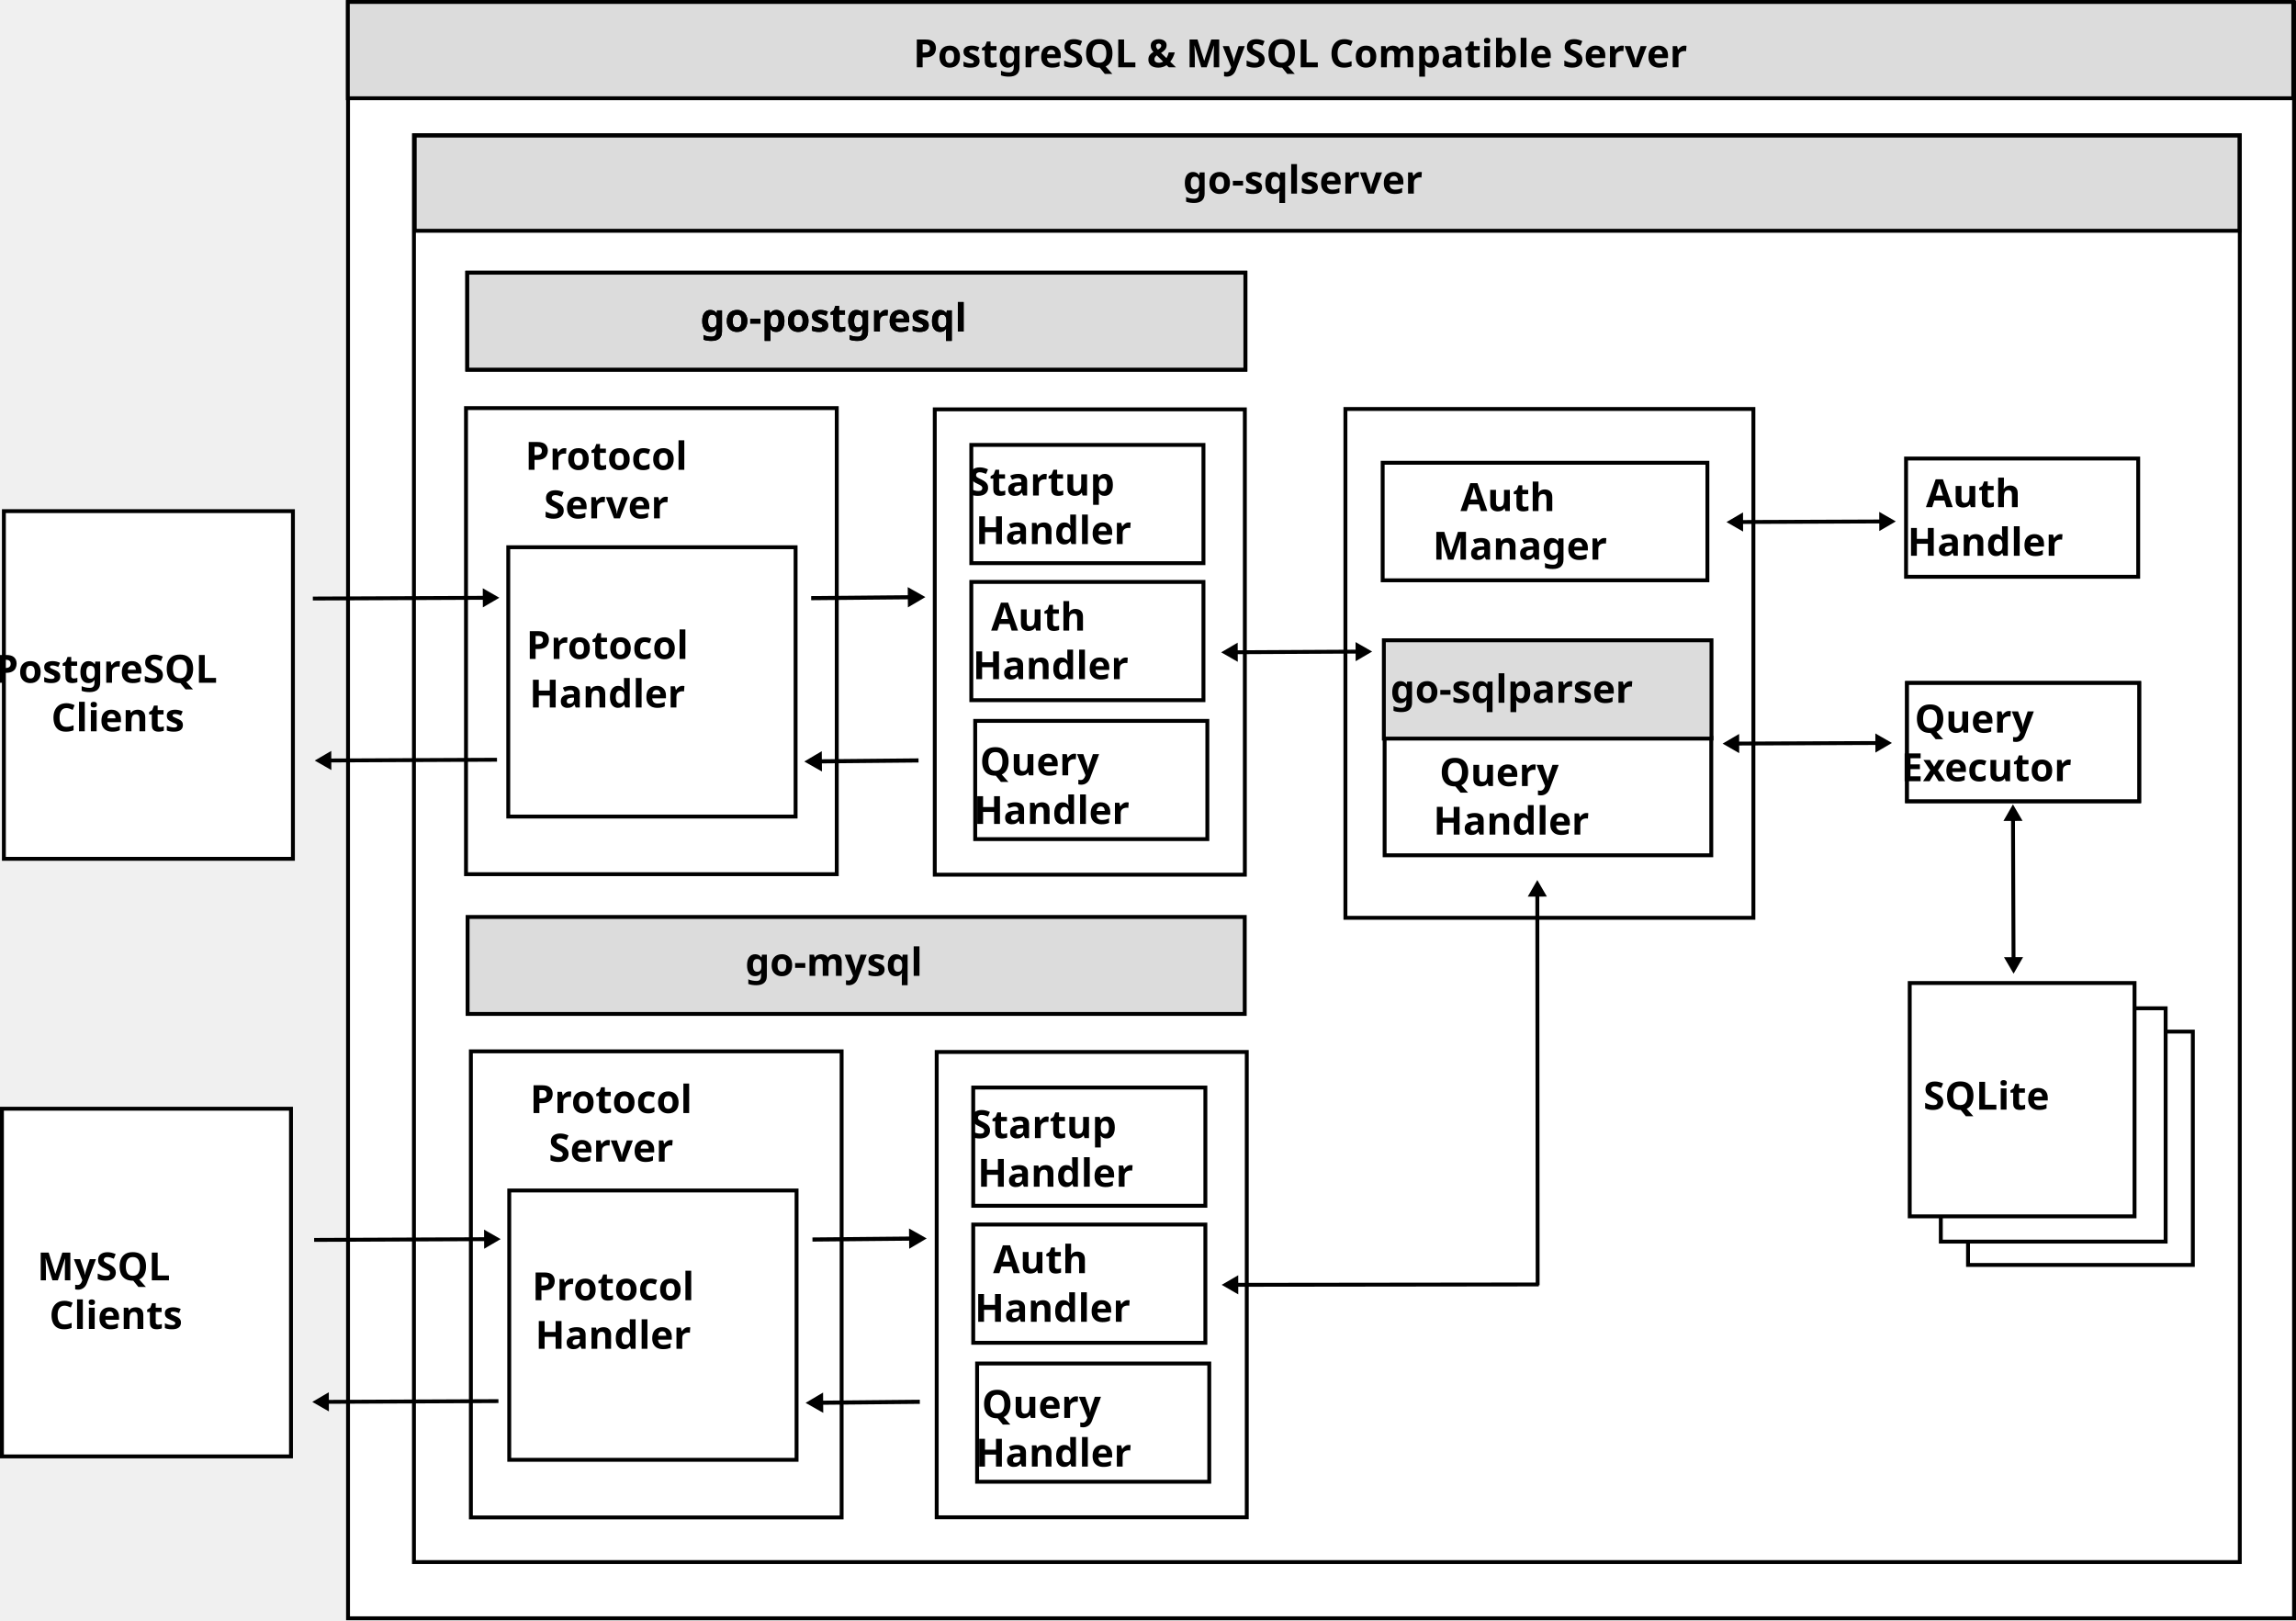
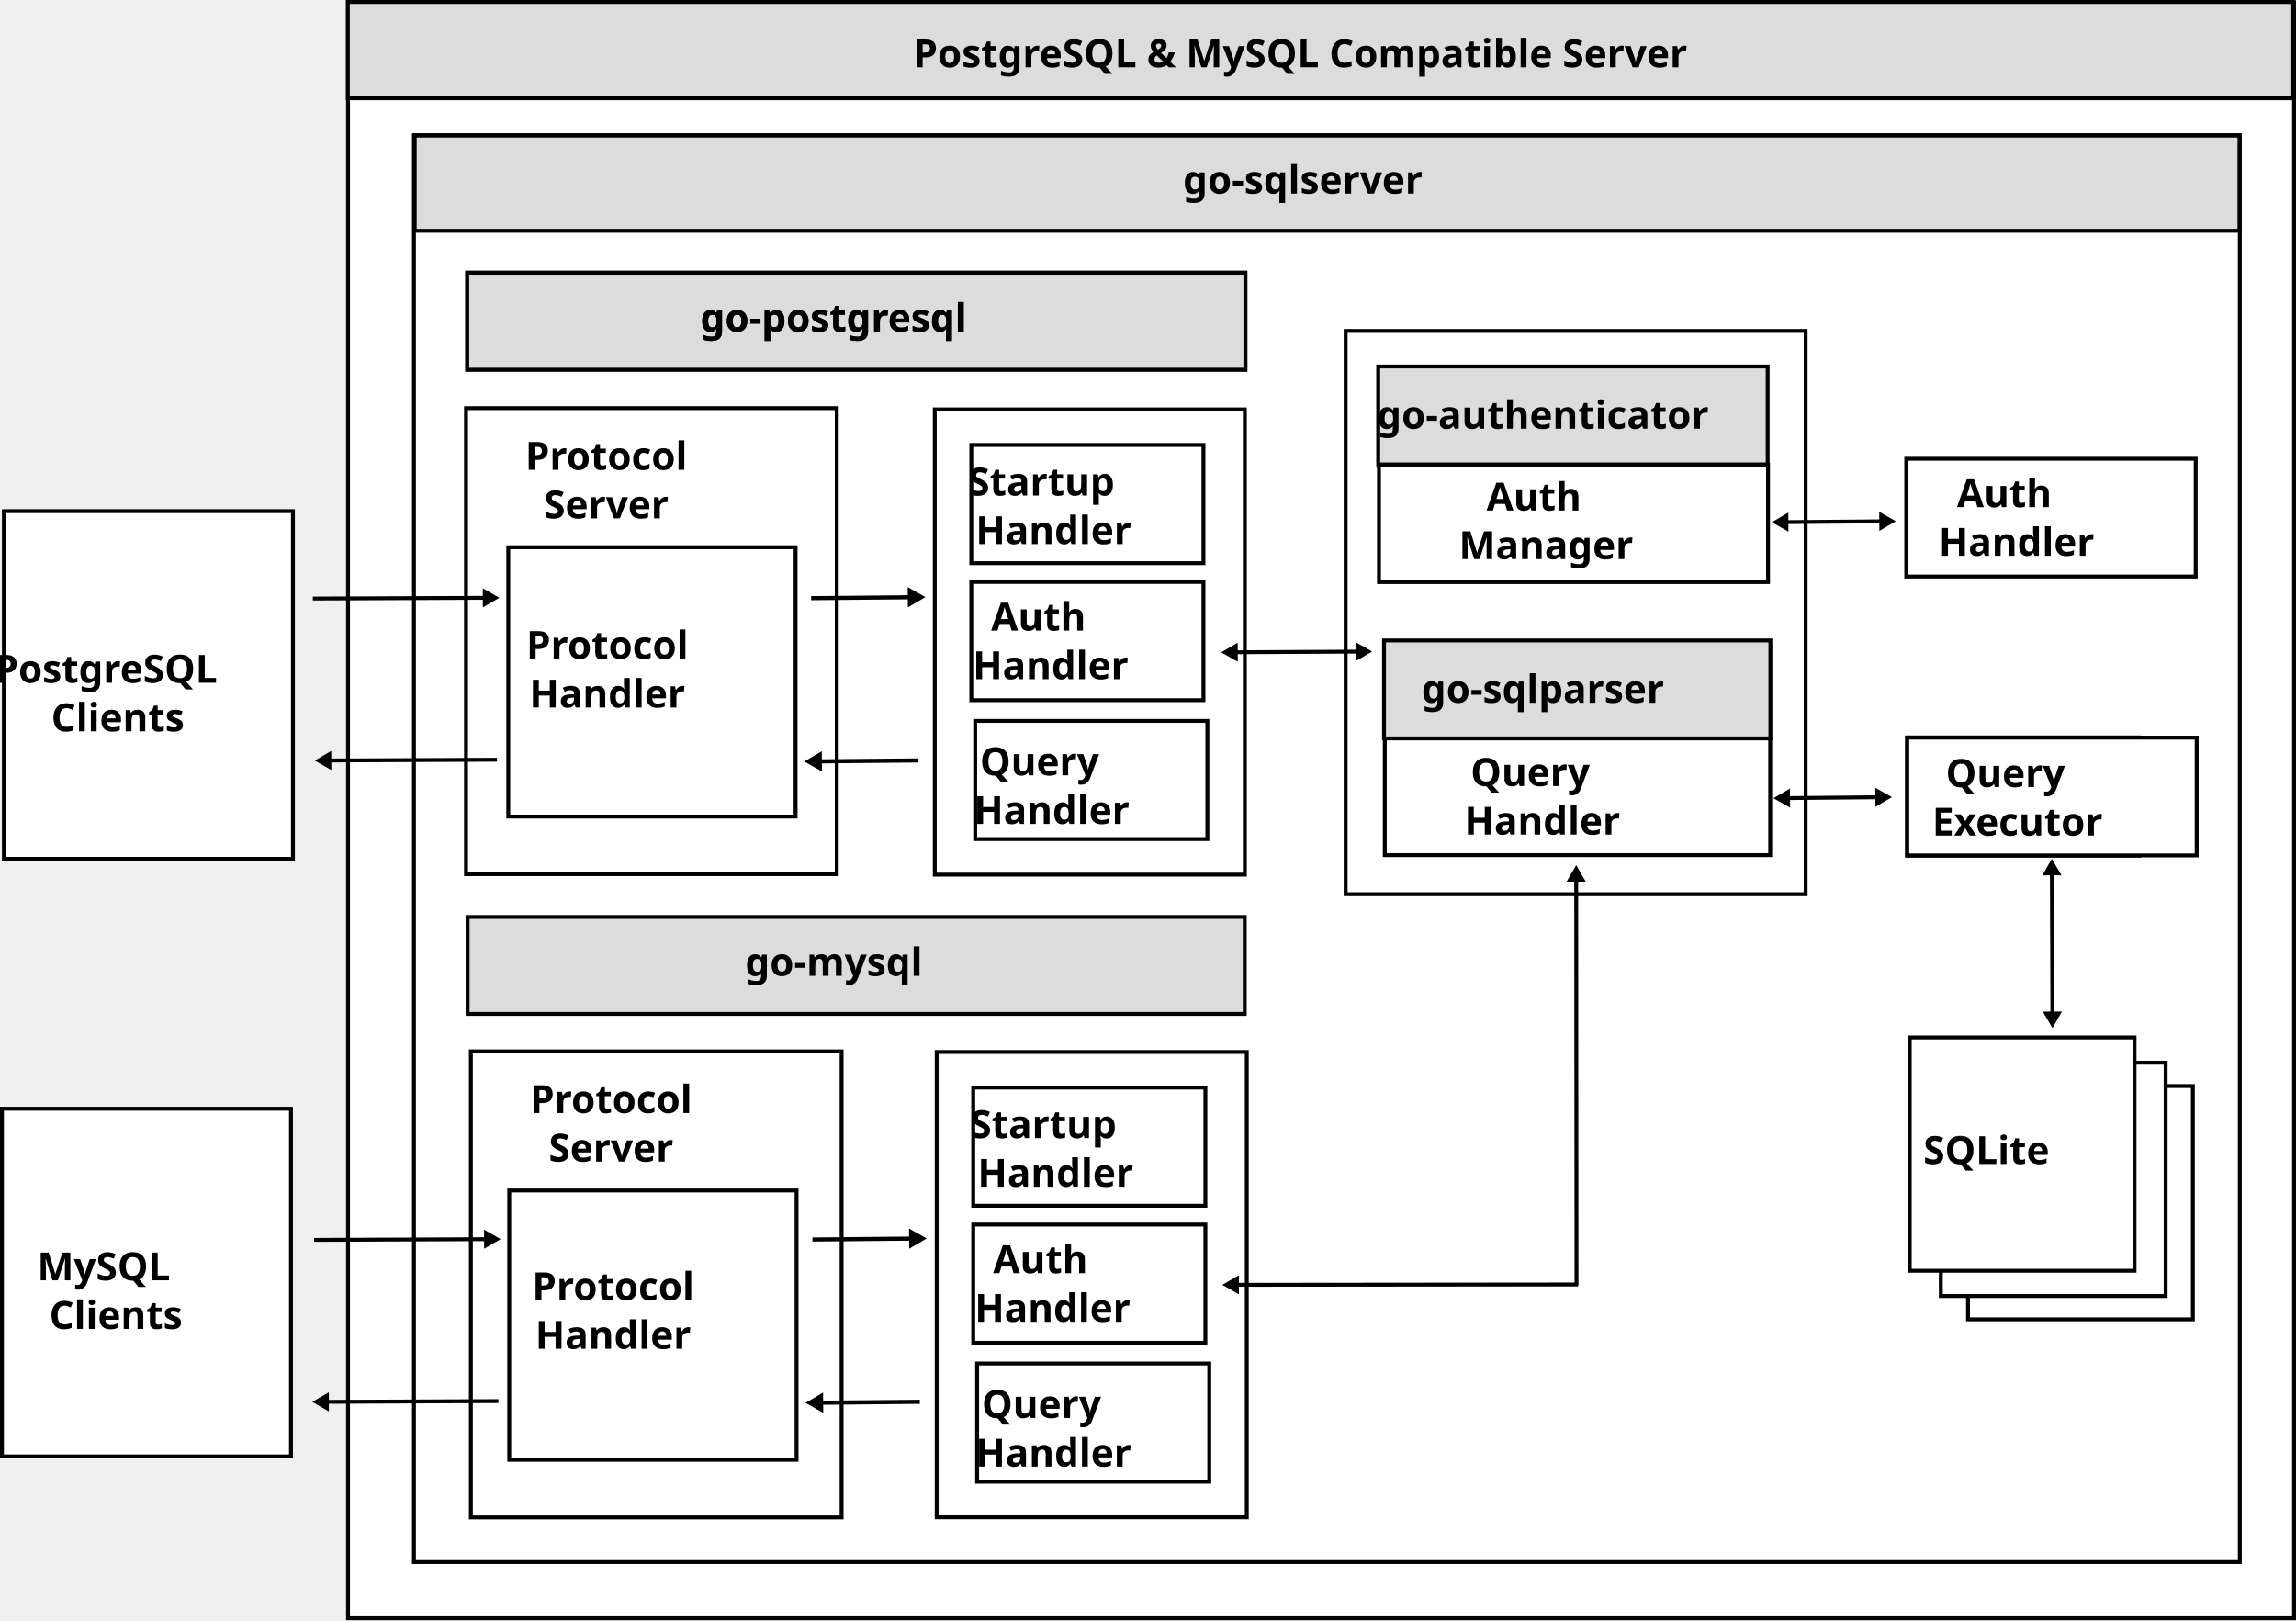
<svg xmlns="http://www.w3.org/2000/svg" width="590.736" height="416.861" id="svg2" version="1.1" xml:space="preserve">
  <defs id="defs4">
    <marker style="overflow:visible" id="TriangleInM" refX="0" refY="0" orient="auto" viewBox="0 0 4.26 4.924" markerWidth="4.26" markerHeight="4.924" preserveAspectRatio="xMidYMid">
      <path transform="scale(-0.4)" style="fill:context-stroke;fill-rule:evenodd;stroke:context-stroke;stroke-width:1pt" d="M 5.77,0 -2.88,5 V -5 Z" id="path18279" />
    </marker>
    <marker style="overflow:visible" id="TriangleOutM" refX="0" refY="0" orient="auto">
      <path transform="scale(0.4)" style="fill:context-stroke;fill-rule:evenodd;stroke:context-stroke;stroke-width:1pt" d="M 5.77,0 -2.88,5 V -5 Z" id="path18288" />
    </marker>
    <linearGradient id="linearGradient5205">
      <stop style="stop-color:#370000;stop-opacity:1;" offset="0" id="stop5207" />
    </linearGradient>
    <linearGradient id="linearGradient5205-7">
      <stop id="stop5207-1" offset="0" style="stop-color:#370000;stop-opacity:1;" />
    </linearGradient>
    <linearGradient id="linearGradient5205-9">
      <stop id="stop5207-5" offset="0" style="stop-color:#370000;stop-opacity:1;" />
    </linearGradient>
    <linearGradient id="linearGradient5205-0">
      <stop id="stop5207-6" offset="0" style="stop-color:#370000;stop-opacity:1;" />
    </linearGradient>
    <linearGradient id="linearGradient5205-1">
      <stop id="stop5207-8" offset="0" style="stop-color:#370000;stop-opacity:1;" />
    </linearGradient>
    <linearGradient id="linearGradient5205-5">
      <stop id="stop5207-4" offset="0" style="stop-color:#370000;stop-opacity:1;" />
    </linearGradient>
    <linearGradient id="linearGradient5205-3">
      <stop id="stop5207-83" offset="0" style="stop-color:#370000;stop-opacity:1;" />
    </linearGradient>
    <marker style="overflow:visible" id="TriangleOutM-9" refX="0" refY="0" orient="auto">
      <path transform="scale(0.4)" style="fill:context-stroke;fill-rule:evenodd;stroke:context-stroke;stroke-width:1pt" d="M 5.77,0 -2.88,5 V -5 Z" id="path18288-3" />
    </marker>
    <marker style="overflow:visible" id="TriangleInM-8" refX="0" refY="0" orient="auto" viewBox="0 0 4.26 4.924" markerWidth="4.26" markerHeight="4.924" preserveAspectRatio="xMidYMid">
      <path transform="scale(-0.4)" style="fill:context-stroke;fill-rule:evenodd;stroke:context-stroke;stroke-width:1pt" d="M 5.77,0 -2.88,5 V -5 Z" id="path18279-0" />
    </marker>
  </defs>
  <g id="layer2" transform="translate(156.4483,51.30798)" style="display:inline">
    <rect y="-50.731" x="-66.905" height="415.784" width="500.692" id="rect9" style="fill:#ffffff;fill-opacity:1;stroke:#000000;stroke-width:1;stroke-miterlimit:2.154;stroke-dasharray:none;stroke-opacity:1" />
    <rect y="-16.521" x="-49.945" height="367.114" width="469.772" id="rect18008" style="fill:#ffffff;fill-opacity:1;stroke:#000000;stroke-width:1;stroke-miterlimit:2.154;stroke-dasharray:none;stroke-opacity:1" />
    <rect y="53.688" x="-36.548" height="119.919" width="95.389" id="rect3109" style="fill:#ffffff;fill-opacity:1;stroke:#000000;stroke-width:1;stroke-miterlimit:2.154;stroke-dasharray:none;stroke-opacity:1" />
    <rect y="18.85" x="-36.224" height="24.947" width="200.197" id="rect3129" style="fill:#dcdcdc;fill-opacity:1;stroke:#000000;stroke-width:1;stroke-miterlimit:2.154;stroke-dasharray:none;stroke-opacity:1" />
    <rect y="80.199" x="-155.448" height="89.455" width="74.367" id="rect3165" style="fill:#ffffff;fill-opacity:1;stroke:#000000;stroke-width:1;stroke-miterlimit:2.154;stroke-dasharray:none;stroke-opacity:1" />
    <rect y="54.014" x="84.058" height="119.722" width="79.78" id="rect14031" style="fill:#ffffff;fill-opacity:1;stroke:#000000;stroke-width:1;stroke-miterlimit:2.154;stroke-dasharray:none;stroke-opacity:1" />
    <rect y="-50.808" x="-66.955" height="24.778" width="500.542" id="rect16225" style="fill:#dcdcdc;fill-opacity:1;stroke:#000000;stroke-width:1;stroke-miterlimit:2.154;stroke-dasharray:none;stroke-opacity:1" />
    <path style="fill:none;stroke:#000000;stroke-width:1.061px;stroke-linecap:butt;stroke-linejoin:miter;stroke-opacity:1;marker-end:url(#TriangleOutM)" d="m 52.253,102.587 26.375,-0.246" id="path18532" />
    <path style="fill:none;stroke:#000000;stroke-width:1;stroke-linecap:butt;stroke-linejoin:miter;stroke-miterlimit:4;stroke-dasharray:none;stroke-opacity:1;marker-end:url(#TriangleOutM)" d="m -75.957,102.687 45.149,-0.191" id="path18618" />
    <rect y="89.486" x="-25.676" height="69.294" width="73.926" id="rect5305" style="fill:#ffffff;fill-opacity:1;stroke:#000000;stroke-width:1;stroke-miterlimit:2.154;stroke-dasharray:none;stroke-opacity:1" />
    <path style="fill:none;stroke:#000000;stroke-width:1;stroke-linecap:butt;stroke-linejoin:miter;stroke-miterlimit:4;stroke-dasharray:none;stroke-opacity:1;marker-start:url(#TriangleInM)" d="m -72.625,144.358 44.048,-0.198" id="path7881" />
    <path style="fill:none;stroke:#000000;stroke-width:1.061px;stroke-linecap:butt;stroke-linejoin:miter;stroke-opacity:1;marker-start:url(#TriangleInM)" d="m 53.503,144.587 26.375,-0.246" id="path2478" />
    <rect y="63.165" x="93.459" height="30.421" width="59.729" id="rect1" style="fill:#ffffff;fill-opacity:1;stroke:#000000;stroke-width:1;stroke-miterlimit:2.154;stroke-dasharray:none;stroke-opacity:1" />
    <rect y="98.415" x="93.459" height="30.421" width="59.729" id="rect2" style="fill:#ffffff;fill-opacity:1;stroke:#000000;stroke-width:1;stroke-miterlimit:2.154;stroke-dasharray:none;stroke-opacity:1" />
    <rect y="134.165" x="94.459" height="30.421" width="59.729" id="rect3" style="fill:#ffffff;fill-opacity:1;stroke:#000000;stroke-width:1;stroke-miterlimit:2.154;stroke-dasharray:none;stroke-opacity:1" />
-     <rect y="66.665" x="333.959" height="30.421" width="59.729" id="rect6" style="fill:#ffffff;fill-opacity:1;stroke:#000000;stroke-width:1;stroke-miterlimit:2.154;stroke-dasharray:none;stroke-opacity:1" />
-     <rect y="124.415" x="334.209" height="30.421" width="59.729" id="rect7" style="fill:#ffffff;fill-opacity:1;stroke:#000000;stroke-width:1;stroke-miterlimit:2.154;stroke-dasharray:none;stroke-opacity:1" />
+     <rect y="66.722" x="334.016" height="30.306" width="74.464" id="rect6" style="fill:#ffffff;fill-opacity:1;stroke:#000000;stroke-width:1;stroke-miterlimit:2.154;stroke-dasharray:none;stroke-opacity:1" />
+     <rect y="138.415" x="334.209" height="30.421" width="59.729" id="rect7" style="fill:#ffffff;fill-opacity:1;stroke:#000000;stroke-width:1;stroke-miterlimit:2.154;stroke-dasharray:none;stroke-opacity:1" />
    <rect y="184.613" x="-36.139" height="24.948" width="199.948" id="rect3129-4" style="display:inline;fill:#dcdcdc;fill-opacity:1;stroke:#000000;stroke-width:1;stroke-miterlimit:2.154;stroke-dasharray:none;stroke-opacity:1" />
    <text xml:space="preserve" style="font-style:normal;font-variant:normal;font-weight:normal;font-stretch:normal;line-height:0%;font-family:Arial;-inkscape-font-specification:Arial;text-align:center;letter-spacing:0px;word-spacing:0px;writing-mode:lr-tb;text-anchor:middle;display:inline;fill:#000000;fill-opacity:1;stroke:none;stroke-width:1;stroke-miterlimit:2.154;stroke-dasharray:none" x="66.438" y="199.763" id="text3131-9">
      <tspan y="199.763" x="66.438" id="tspan3133-7" style="font-style:normal;font-variant:normal;font-weight:bold;font-stretch:normal;font-size:10px;line-height:1.25;font-family:'Source Code Pro';-inkscape-font-specification:'Source Code Pro Bold';stroke-width:1;stroke-miterlimit:2.154;stroke-dasharray:none">go-mysql</tspan>
    </text>
    <rect y="219.35" x="84.552" height="119.722" width="79.78" id="rect14031-1" style="display:inline;fill:#ffffff;fill-opacity:1;stroke:#000000;stroke-width:1;stroke-miterlimit:2.154;stroke-dasharray:none;stroke-opacity:1" />
    <rect y="228.501" x="93.952" height="30.421" width="59.729" id="rect1-7" style="display:inline;fill:#ffffff;fill-opacity:1;stroke:#000000;stroke-width:1;stroke-miterlimit:2.154;stroke-dasharray:none;stroke-opacity:1" />
    <rect y="263.751" x="93.952" height="30.421" width="59.729" id="rect2-2" style="display:inline;fill:#ffffff;fill-opacity:1;stroke:#000000;stroke-width:1;stroke-miterlimit:2.154;stroke-dasharray:none;stroke-opacity:1" />
    <rect y="299.501" x="94.952" height="30.421" width="59.729" id="rect3-3" style="display:inline;fill:#ffffff;fill-opacity:1;stroke:#000000;stroke-width:1;stroke-miterlimit:2.154;stroke-dasharray:none;stroke-opacity:1" />
    <text id="text3125-6" y="241.513" x="122.92" style="font-style:normal;font-variant:normal;font-weight:bold;font-stretch:normal;line-height:0%;font-family:'Source Code Pro';-inkscape-font-specification:'Source Code Pro Bold';text-align:center;letter-spacing:0px;word-spacing:0px;writing-mode:lr-tb;text-anchor:middle;display:inline;fill:#000000;fill-opacity:1;stroke:none;stroke-width:1;stroke-miterlimit:2.154;stroke-dasharray:none" xml:space="preserve">
      <tspan id="tspan3127-5" y="241.513" x="122.92" style="font-size:10px;line-height:1.25">Startup</tspan>
      <tspan y="254.013" x="122.92" style="font-size:10px;line-height:1.25" id="tspan12849-5">Handler</tspan>
    </text>
    <text id="text2-8" y="276.263" x="122.17" style="font-style:normal;font-variant:normal;font-weight:bold;font-stretch:normal;line-height:0%;font-family:'Source Code Pro';-inkscape-font-specification:'Source Code Pro Bold';text-align:center;letter-spacing:0px;word-spacing:0px;writing-mode:lr-tb;text-anchor:middle;display:inline;fill:#000000;fill-opacity:1;stroke:none;stroke-width:1;stroke-miterlimit:2.154;stroke-dasharray:none" xml:space="preserve">
      <tspan id="tspan1-1" y="276.263" x="122.17" style="font-size:10px;line-height:1.25">Auth</tspan>
      <tspan y="288.763" x="122.17" style="font-size:10px;line-height:1.25" id="tspan2-4">Handler</tspan>
    </text>
    <text id="text4-7" y="313.513" x="122.42" style="font-style:normal;font-variant:normal;font-weight:bold;font-stretch:normal;line-height:0%;font-family:'Source Code Pro';-inkscape-font-specification:'Source Code Pro Bold';text-align:center;letter-spacing:0px;word-spacing:0px;writing-mode:lr-tb;text-anchor:middle;display:inline;fill:#000000;fill-opacity:1;stroke:none;stroke-width:1;stroke-miterlimit:2.154;stroke-dasharray:none" xml:space="preserve">
      <tspan id="tspan3-1" y="313.513" x="122.42" style="font-size:10px;line-height:1.25">Query</tspan>
      <tspan y="326.013" x="122.42" style="font-size:10px;line-height:1.25" id="tspan4-3">Handler</tspan>
    </text>
    <rect y="219.188" x="-35.298" height="119.919" width="95.389" id="rect22" style="fill:#ffffff;fill-opacity:1;stroke:#000000;stroke-width:1;stroke-miterlimit:2.154;stroke-dasharray:none;stroke-opacity:1" />
    <path style="display:inline;fill:none;stroke:#000000;stroke-width:1.061px;stroke-linecap:butt;stroke-linejoin:miter;stroke-opacity:1;marker-end:url(#TriangleOutM-9)" d="m 52.587,267.601 26.375,-0.246" id="path18532-9" />
    <path style="display:inline;fill:none;stroke:#000000;stroke-width:1;stroke-linecap:butt;stroke-linejoin:miter;stroke-miterlimit:4;stroke-dasharray:none;stroke-opacity:1;marker-end:url(#TriangleOutM-9)" d="m -75.622,267.7 45.149,-0.191" id="path18618-0" />
    <path style="display:inline;fill:none;stroke:#000000;stroke-width:1;stroke-linecap:butt;stroke-linejoin:miter;stroke-miterlimit:4;stroke-dasharray:none;stroke-opacity:1;marker-start:url(#TriangleInM-8)" d="m -73.257,309.371 45.053,-0.195" id="path7881-2" />
    <path style="display:inline;fill:none;stroke:#000000;stroke-width:1.061px;stroke-linecap:butt;stroke-linejoin:miter;stroke-opacity:1;marker-start:url(#TriangleInM-8)" d="m 53.837,309.601 26.375,-0.246" id="path2478-7" />
    <rect y="233.949" x="-155.948" height="89.455" width="74.367" id="rect33" style="fill:#ffffff;fill-opacity:1;stroke:#000000;stroke-width:1;stroke-miterlimit:2.154;stroke-dasharray:none;stroke-opacity:1" />
    <rect y="18.85" x="-36.224" height="24.947" width="200.197" id="rect35" style="fill:#dcdcdc;fill-opacity:1;stroke:#000000;stroke-width:1;stroke-miterlimit:2.154;stroke-dasharray:none;stroke-opacity:1" />
-     <rect y="53.919" x="189.713" height="130.912" width="104.971" id="rect36" style="fill:#ffffff;fill-opacity:1;stroke:#000000;stroke-width:1;stroke-miterlimit:2.154;stroke-dasharray:none;stroke-opacity:1" />
-     <rect y="67.754" x="199.298" height="30.241" width="83.55" id="rect38" style="fill:#ffffff;fill-opacity:1;stroke:#000000;stroke-width:1;stroke-miterlimit:2.154;stroke-dasharray:none;stroke-opacity:1" />
-     <rect y="138.506" x="199.8" height="30.238" width="84.046" id="rect39" style="fill:#ffffff;fill-opacity:1;stroke:#000000;stroke-width:1;stroke-miterlimit:2.154;stroke-dasharray:none;stroke-opacity:1" />
-     <rect y="113.426" x="199.603" height="25.295" width="84.295" id="rect44" style="fill:#dcdcdc;fill-opacity:1;stroke:#000000;stroke-width:1;stroke-miterlimit:2.154;stroke-dasharray:none;stroke-opacity:1" />
+     <rect y="33.827" x="189.774" height="144.933" width="118.35" id="rect36" style="fill:#ffffff;fill-opacity:1;stroke:#000000;stroke-width:1;stroke-miterlimit:2.154;stroke-dasharray:none;stroke-opacity:1" />
+     <rect y="68.301" x="198.345" height="30.148" width="100.104" id="rect38" style="fill:#ffffff;fill-opacity:1;stroke:#000000;stroke-width:1;stroke-miterlimit:2.154;stroke-dasharray:none;stroke-opacity:1" />
+     <rect y="138.549" x="199.843" height="30.153" width="99.165" id="rect39" style="fill:#ffffff;fill-opacity:1;stroke:#000000;stroke-width:1;stroke-miterlimit:2.154;stroke-dasharray:none;stroke-opacity:1" />
+     <rect y="113.468" x="199.645" height="25.211" width="99.413" id="rect44" style="fill:#dcdcdc;fill-opacity:1;stroke:#000000;stroke-width:1;stroke-miterlimit:2.154;stroke-dasharray:none;stroke-opacity:1" />
    <rect y="-16.421" x="-49.745" height="24.489" width="469.489" id="rect45" style="fill:#dcdcdc;fill-opacity:1;stroke:#000000;stroke-width:1;stroke-miterlimit:2.154;stroke-dasharray:none;stroke-opacity:1" />
    <path style="fill:none;stroke:#000000;stroke-width:1;stroke-linecap:butt;stroke-linejoin:miter;stroke-dasharray:none;stroke-opacity:1;marker-start:url(#TriangleInM);marker-end:url(#TriangleOutM)" d="m 160.588,116.511 33.163,-0.17" id="path18616" />
-     <path style="fill:none;stroke:#000000;stroke-width:1;stroke-linecap:butt;stroke-linejoin:miter;stroke-dasharray:none;stroke-opacity:1;marker-start:url(#TriangleInM)" d="m 160.721,279.258 78.735,-0.095" id="path46" />
-     <path style="fill:none;stroke:#000000;stroke-width:1;stroke-linecap:butt;stroke-linejoin:miter;stroke-dasharray:none;stroke-opacity:1;marker-end:url(#TriangleOutM)" d="m 239.17,279.356 -0.082,-101.403" id="path1" />
+     <path style="fill:none;stroke:#000000;stroke-width:1;stroke-linecap:butt;stroke-linejoin:miter;stroke-dasharray:none;stroke-opacity:1;marker-start:url(#TriangleInM)" d="m 160.888,279.258 88.658,-0.088" id="path46" />
+     <path style="fill:none;stroke:#000000;stroke-width:1;stroke-linecap:butt;stroke-linejoin:miter;stroke-dasharray:none;stroke-opacity:1;marker-end:url(#TriangleOutM)" d="m 249.168,279.414 -0.08,-105.298" id="path1" />
    <rect y="254.986" x="-25.426" height="69.294" width="73.926" id="rect5" style="fill:#ffffff;fill-opacity:1;stroke:#000000;stroke-width:1;stroke-miterlimit:2.154;stroke-dasharray:none;stroke-opacity:1" />
-     <path style="fill:none;stroke:#000000;stroke-width:1;stroke-linecap:butt;stroke-linejoin:miter;stroke-dasharray:none;stroke-opacity:1;marker-start:url(#TriangleInM);marker-end:url(#TriangleOutM)" d="m 290.603,83 37.883,-0.147" id="path2" />
-     <path style="fill:none;stroke:#000000;stroke-width:1;stroke-linecap:butt;stroke-linejoin:miter;stroke-dasharray:none;stroke-opacity:1;marker-start:url(#TriangleInM);marker-end:url(#TriangleOutM)" d="m 289.603,140 37.883,-0.147" id="path3" />
-     <rect y="124.415" x="334.209" height="30.421" width="59.729" id="rect4" style="fill:#ffffff;fill-opacity:1;stroke:#000000;stroke-width:1;stroke-miterlimit:2.154;stroke-dasharray:none;stroke-opacity:1" />
-     <path style="fill:none;stroke:#000000;stroke-width:1;stroke-linecap:butt;stroke-linejoin:miter;stroke-dasharray:none;stroke-opacity:1;marker-start:url(#TriangleInM);marker-end:url(#TriangleOutM)" d="m 361.471,158.485 0.147,37.883" id="path18" />
-     <rect y="214.108" x="349.903" height="60.033" width="57.842" id="rect19" style="fill:#ffffff;fill-opacity:1;stroke:#000000;stroke-width:1;stroke-miterlimit:2.154;stroke-dasharray:none;stroke-opacity:1" />
-     <rect y="208.108" x="342.903" height="60.033" width="57.842" id="rect18" style="fill:#ffffff;fill-opacity:1;stroke:#000000;stroke-width:1;stroke-miterlimit:2.154;stroke-dasharray:none;stroke-opacity:1" />
-     <rect y="201.608" x="334.903" height="60.033" width="57.842" id="rect8" style="fill:#ffffff;fill-opacity:1;stroke:#000000;stroke-width:1;stroke-miterlimit:2.154;stroke-dasharray:none;stroke-opacity:1" />
+     <path style="fill:none;stroke:#000000;stroke-width:1;stroke-linecap:butt;stroke-linejoin:miter;stroke-dasharray:none;stroke-opacity:1;marker-start:url(#TriangleInM);marker-end:url(#TriangleOutM)" d="m 302.265,83.037 26.225,-0.221" id="path2" />
+     <path style="fill:none;stroke:#000000;stroke-width:1;stroke-linecap:butt;stroke-linejoin:miter;stroke-dasharray:none;stroke-opacity:1;marker-start:url(#TriangleInM);marker-end:url(#TriangleOutM)" d="m 302.683,154.044 24.804,-0.236" id="path3" />
+     <rect y="138.472" x="334.266" height="30.306" width="74.464" id="rect4" style="fill:#ffffff;fill-opacity:1;stroke:#000000;stroke-width:1;stroke-miterlimit:2.154;stroke-dasharray:none;stroke-opacity:1" />
+     <path style="fill:none;stroke:#000000;stroke-width:1;stroke-linecap:butt;stroke-linejoin:miter;stroke-dasharray:none;stroke-opacity:1;marker-start:url(#TriangleInM);marker-end:url(#TriangleOutM)" d="m 371.471,172.485 0.147,37.883" id="path18" />
+     <rect y="228.108" x="349.903" height="60.033" width="57.842" id="rect19" style="fill:#ffffff;fill-opacity:1;stroke:#000000;stroke-width:1;stroke-miterlimit:2.154;stroke-dasharray:none;stroke-opacity:1" />
+     <rect y="222.108" x="342.903" height="60.033" width="57.842" id="rect18" style="fill:#ffffff;fill-opacity:1;stroke:#000000;stroke-width:1;stroke-miterlimit:2.154;stroke-dasharray:none;stroke-opacity:1" />
+     <rect y="215.608" x="334.903" height="60.033" width="57.842" id="rect8" style="fill:#ffffff;fill-opacity:1;stroke:#000000;stroke-width:1;stroke-miterlimit:2.154;stroke-dasharray:none;stroke-opacity:1" />
+     <rect y="42.97" x="198.147" height="25.206" width="100.206" id="rect10" style="fill:#dcdcdc;fill-opacity:1;stroke:#000000;stroke-width:1;stroke-miterlimit:2.154;stroke-dasharray:none;stroke-opacity:1" />
  </g>
  <g id="layer1" transform="translate(-29.55171,-147.0542)" style="display:inline">
    <text xml:space="preserve" style="font-style:normal;font-variant:normal;font-weight:bold;font-stretch:normal;line-height:0%;font-family:'Source Code Pro';-inkscape-font-specification:'Source Code Pro Bold';text-align:center;letter-spacing:0px;word-spacing:0px;writing-mode:lr-tb;text-anchor:middle;fill:#000000;fill-opacity:1;stroke:none;stroke-width:1;stroke-miterlimit:2.154;stroke-dasharray:none" x="196.456" y="267.921" id="text3115">
      <tspan x="196.456" y="267.921" style="font-size:10px;line-height:1.25" id="tspan6185">Protocol</tspan>
      <tspan x="196.456" y="280.421" style="font-size:10px;line-height:1.25" id="tspan13">Server</tspan>
      <tspan x="196.456" y="292.921" style="font-size:10px;line-height:1.25" id="tspan11643" />
      <tspan x="196.456" y="299.746" style="font-size:10px;line-height:1.25" id="tspan5357" />
    </text>
    <text id="text3125" y="274.539" x="308.426" style="font-style:normal;font-variant:normal;font-weight:bold;font-stretch:normal;line-height:0%;font-family:'Source Code Pro';-inkscape-font-specification:'Source Code Pro Bold';text-align:center;letter-spacing:0px;word-spacing:0px;writing-mode:lr-tb;text-anchor:middle;fill:#000000;fill-opacity:1;stroke:none;stroke-width:1;stroke-miterlimit:2.154;stroke-dasharray:none" xml:space="preserve">
      <tspan id="tspan3127" y="274.539" x="308.426" style="font-size:10px;line-height:1.25">Startup</tspan>
      <tspan y="287.039" x="308.426" style="font-size:10px;line-height:1.25" id="tspan12849">Handler</tspan>
    </text>
    <text xml:space="preserve" style="font-style:normal;font-variant:normal;font-weight:normal;font-stretch:normal;line-height:0%;font-family:Arial;-inkscape-font-specification:Arial;text-align:center;letter-spacing:0px;word-spacing:0px;writing-mode:lr-tb;text-anchor:middle;fill:#000000;fill-opacity:1;stroke:none;stroke-width:1;stroke-miterlimit:2.154;stroke-dasharray:none" x="252.353" y="232.362" id="text3131">
      <tspan y="232.362" x="252.353" id="tspan3133" style="font-style:normal;font-variant:normal;font-weight:bold;font-stretch:normal;font-size:10px;line-height:1.25;font-family:'Source Code Pro';-inkscape-font-specification:'Source Code Pro Bold';stroke-width:1;stroke-miterlimit:2.154;stroke-dasharray:none">go-postgresql</tspan>
    </text>
    <text xml:space="preserve" style="font-style:normal;font-variant:normal;font-weight:bold;font-stretch:normal;line-height:0%;font-family:'Source Code Pro';-inkscape-font-specification:'Source Code Pro Bold';text-align:center;letter-spacing:0px;word-spacing:0px;writing-mode:lr-tb;text-anchor:middle;fill:#000000;fill-opacity:1;stroke:none;stroke-width:1;stroke-miterlimit:2.154;stroke-dasharray:none" x="67.662" y="322.715" id="text3169">
      <tspan x="67.662" y="322.715" id="tspan3167" style="font-size:10px;line-height:1.25">PostgreSQL</tspan>
      <tspan x="67.662" y="335.215" style="font-size:10px;line-height:1.25" id="tspan4611">Clients</tspan>
    </text>
    <text xml:space="preserve" style="font-style:normal;font-variant:normal;font-weight:normal;font-stretch:normal;line-height:0%;font-family:Arial;-inkscape-font-specification:Arial;text-align:center;letter-spacing:0px;word-spacing:0px;writing-mode:lr-tb;text-anchor:middle;fill:#000000;fill-opacity:1;stroke:none;stroke-width:1;stroke-miterlimit:2.154;stroke-dasharray:none" x="372.441" y="164.362" id="text16229">
      <tspan y="164.362" x="372.441" id="tspan16227" style="font-style:normal;font-variant:normal;font-weight:bold;font-stretch:normal;font-size:10px;line-height:1.25;font-family:'Source Code Pro';-inkscape-font-specification:'Source Code Pro Bold';stroke-width:1;stroke-miterlimit:2.154;stroke-dasharray:none">PostgreSQL &amp; MySQL Compatible Server</tspan>
    </text>
    <text xml:space="preserve" style="font-style:normal;font-variant:normal;font-weight:bold;font-stretch:normal;line-height:0%;font-family:'Source Code Pro';-inkscape-font-specification:'Source Code Pro Bold';text-align:center;letter-spacing:0px;word-spacing:0px;writing-mode:lr-tb;text-anchor:middle;fill:#000000;fill-opacity:1;stroke:none;stroke-width:1;stroke-miterlimit:2.154;stroke-dasharray:none" x="196.735" y="304.083" id="text5313">
      <tspan x="196.735" y="304.083" style="font-size:10px;line-height:1.25" id="tspan5307" />
      <tspan x="196.735" y="316.583" style="font-size:10px;line-height:1.25" id="tspan5309">Protocol</tspan>
      <tspan x="196.735" y="329.083" style="font-size:10px;line-height:1.25" id="tspan5">Handler</tspan>
      <tspan x="196.735" y="335.907" style="font-size:10px;line-height:1.25" id="tspan5311" />
    </text>
    <text id="text2" y="309.289" x="307.676" style="font-style:normal;font-variant:normal;font-weight:bold;font-stretch:normal;line-height:0%;font-family:'Source Code Pro';-inkscape-font-specification:'Source Code Pro Bold';text-align:center;letter-spacing:0px;word-spacing:0px;writing-mode:lr-tb;text-anchor:middle;fill:#000000;fill-opacity:1;stroke:none;stroke-width:1;stroke-miterlimit:2.154;stroke-dasharray:none" xml:space="preserve">
      <tspan id="tspan1" y="309.289" x="307.676" style="font-size:10px;line-height:1.25">Auth</tspan>
      <tspan y="321.789" x="307.676" style="font-size:10px;line-height:1.25" id="tspan2">Handler</tspan>
    </text>
    <text id="text4" y="346.539" x="307.926" style="font-style:normal;font-variant:normal;font-weight:bold;font-stretch:normal;line-height:0%;font-family:'Source Code Pro';-inkscape-font-specification:'Source Code Pro Bold';text-align:center;letter-spacing:0px;word-spacing:0px;writing-mode:lr-tb;text-anchor:middle;fill:#000000;fill-opacity:1;stroke:none;stroke-width:1;stroke-miterlimit:2.154;stroke-dasharray:none" xml:space="preserve">
      <tspan id="tspan3" y="346.539" x="307.926" style="font-size:10px;line-height:1.25">Query</tspan>
      <tspan y="359.039" x="307.926" style="font-size:10px;line-height:1.25" id="tspan4">Handler</tspan>
    </text>
-     <text id="text10" y="277.539" x="548.177" style="font-style:normal;font-variant:normal;font-weight:bold;font-stretch:normal;line-height:0%;font-family:'Source Code Pro';-inkscape-font-specification:'Source Code Pro Bold';text-align:center;letter-spacing:0px;word-spacing:0px;writing-mode:lr-tb;text-anchor:middle;fill:#000000;fill-opacity:1;stroke:none;stroke-width:1;stroke-miterlimit:2.154;stroke-dasharray:none" xml:space="preserve">
-       <tspan id="tspan9" y="277.539" x="548.177" style="font-size:10px;line-height:1.25">Auth</tspan>
-       <tspan y="290.039" x="548.177" style="font-size:10px;line-height:1.25" id="tspan10">Handler</tspan>
+     <text id="text10" y="277.539" x="556.177" style="font-style:normal;font-variant:normal;font-weight:bold;font-stretch:normal;line-height:0%;font-family:'Source Code Pro';-inkscape-font-specification:'Source Code Pro Bold';text-align:center;letter-spacing:0px;word-spacing:0px;writing-mode:lr-tb;text-anchor:middle;fill:#000000;fill-opacity:1;stroke:none;stroke-width:1;stroke-miterlimit:2.154;stroke-dasharray:none" xml:space="preserve">
+       <tspan id="tspan9" y="277.539" x="556.177" style="font-size:10px;line-height:1.25">Auth</tspan>
+       <tspan y="290.039" x="556.177" style="font-size:10px;line-height:1.25" id="tspan10">Handler</tspan>
    </text>
-     <text id="text12" y="335.539" x="548.427" style="font-style:normal;font-variant:normal;font-weight:bold;font-stretch:normal;line-height:0%;font-family:'Source Code Pro';-inkscape-font-specification:'Source Code Pro Bold';text-align:center;letter-spacing:0px;word-spacing:0px;writing-mode:lr-tb;text-anchor:middle;fill:#000000;fill-opacity:1;stroke:none;stroke-width:1;stroke-miterlimit:2.154;stroke-dasharray:none" xml:space="preserve">
-       <tspan id="tspan11" y="335.539" x="548.427" style="font-size:10px;line-height:1.25">Query</tspan>
-       <tspan y="348.039" x="548.427" style="font-size:10px;line-height:1.25" id="tspan12">Executor</tspan>
+     <text id="text12" y="349.539" x="556.427" style="font-style:normal;font-variant:normal;font-weight:bold;font-stretch:normal;line-height:0%;font-family:'Source Code Pro';-inkscape-font-specification:'Source Code Pro Bold';text-align:center;letter-spacing:0px;word-spacing:0px;writing-mode:lr-tb;text-anchor:middle;fill:#000000;fill-opacity:1;stroke:none;stroke-width:1;stroke-miterlimit:2.154;stroke-dasharray:none" xml:space="preserve">
+       <tspan id="tspan11" y="349.539" x="556.427" style="font-size:10px;line-height:1.25">Query</tspan>
+       <tspan y="362.039" x="556.427" style="font-size:10px;line-height:1.25" id="tspan12">Executor</tspan>
    </text>
    <text xml:space="preserve" style="font-style:normal;font-variant:normal;font-weight:bold;font-stretch:normal;line-height:0%;font-family:'Source Code Pro';-inkscape-font-specification:'Source Code Pro Bold';text-align:center;letter-spacing:0px;word-spacing:0px;writing-mode:lr-tb;text-anchor:middle;fill:#000000;fill-opacity:1;stroke:none;stroke-width:1;stroke-miterlimit:2.154;stroke-dasharray:none" x="197.706" y="433.421" id="text27">
      <tspan x="197.706" y="433.421" style="font-size:10px;line-height:1.25" id="tspan24">Protocol</tspan>
      <tspan x="197.706" y="445.921" style="font-size:10px;line-height:1.25" id="tspan25">Server</tspan>
      <tspan x="197.706" y="458.421" style="font-size:10px;line-height:1.25" id="tspan26" />
      <tspan x="197.706" y="465.246" style="font-size:10px;line-height:1.25" id="tspan27" />
    </text>
    <text xml:space="preserve" style="font-style:normal;font-variant:normal;font-weight:bold;font-stretch:normal;line-height:0%;font-family:'Source Code Pro';-inkscape-font-specification:'Source Code Pro Bold';text-align:center;letter-spacing:0px;word-spacing:0px;writing-mode:lr-tb;text-anchor:middle;fill:#000000;fill-opacity:1;stroke:none;stroke-width:1;stroke-miterlimit:2.154;stroke-dasharray:none" x="67.162" y="476.465" id="text35">
      <tspan x="67.162" y="476.465" id="tspan34" style="font-size:10px;line-height:1.25">MySQL</tspan>
      <tspan x="67.162" y="488.965" style="font-size:10px;line-height:1.25" id="tspan35">Clients</tspan>
    </text>
    <text xml:space="preserve" style="font-style:normal;font-variant:normal;font-weight:normal;font-stretch:normal;line-height:0%;font-family:Arial;-inkscape-font-specification:Arial;text-align:center;letter-spacing:0px;word-spacing:0px;writing-mode:lr-tb;text-anchor:middle;fill:#000000;fill-opacity:1;stroke:none;stroke-width:1;stroke-miterlimit:2.154;stroke-dasharray:none" x="252.353" y="232.362" id="text36">
      <tspan y="232.362" x="252.353" id="tspan36" style="font-style:normal;font-variant:normal;font-weight:bold;font-stretch:normal;font-size:10px;line-height:1.25;font-family:'Source Code Pro';-inkscape-font-specification:'Source Code Pro Bold';stroke-width:1;stroke-miterlimit:2.154;stroke-dasharray:none">go-postgresql</tspan>
    </text>
-     <text id="text42" y="278.539" x="428.426" style="font-style:normal;font-variant:normal;font-weight:bold;font-stretch:normal;line-height:0%;font-family:'Source Code Pro';-inkscape-font-specification:'Source Code Pro Bold';text-align:center;letter-spacing:0px;word-spacing:0px;writing-mode:lr-tb;text-anchor:middle;fill:#000000;fill-opacity:1;stroke:none;stroke-width:1;stroke-miterlimit:2.154;stroke-dasharray:none" xml:space="preserve">
-       <tspan id="tspan41" y="278.539" x="428.426" style="font-size:10px;line-height:1.25">Auth</tspan>
-       <tspan y="291.039" x="428.426" style="font-size:10px;line-height:1.25" id="tspan42">Manager</tspan>
+     <text id="text42" y="278.397" x="435.144" style="font-style:normal;font-variant:normal;font-weight:bold;font-stretch:normal;line-height:0%;font-family:'Source Code Pro';-inkscape-font-specification:'Source Code Pro Bold';text-align:center;letter-spacing:0px;word-spacing:0px;writing-mode:lr-tb;text-anchor:middle;fill:#000000;fill-opacity:1;stroke:none;stroke-width:1;stroke-miterlimit:2.154;stroke-dasharray:none" xml:space="preserve">
+       <tspan id="tspan41" y="278.397" x="435.144" style="font-size:10px;line-height:1.25">Auth</tspan>
+       <tspan y="290.897" x="435.144" style="font-size:10px;line-height:1.25" id="tspan42">Manager</tspan>
    </text>
-     <text id="text44" y="349.289" x="426.176" style="font-style:normal;font-variant:normal;font-weight:bold;font-stretch:normal;line-height:0%;font-family:'Source Code Pro';-inkscape-font-specification:'Source Code Pro Bold';text-align:center;letter-spacing:0px;word-spacing:0px;writing-mode:lr-tb;text-anchor:middle;fill:#000000;fill-opacity:1;stroke:none;stroke-width:1;stroke-miterlimit:2.154;stroke-dasharray:none" xml:space="preserve">
-       <tspan id="tspan43" y="349.289" x="426.176" style="font-size:10px;line-height:1.25">Query</tspan>
-       <tspan y="361.789" x="426.176" style="font-size:10px;line-height:1.25" id="tspan44">Handler</tspan>
+     <text id="text44" y="349.289" x="434.176" style="font-style:normal;font-variant:normal;font-weight:bold;font-stretch:normal;line-height:0%;font-family:'Source Code Pro';-inkscape-font-specification:'Source Code Pro Bold';text-align:center;letter-spacing:0px;word-spacing:0px;writing-mode:lr-tb;text-anchor:middle;fill:#000000;fill-opacity:1;stroke:none;stroke-width:1;stroke-miterlimit:2.154;stroke-dasharray:none" xml:space="preserve">
+       <tspan id="tspan43" y="349.289" x="434.176" style="font-size:10px;line-height:1.25">Query</tspan>
+       <tspan y="361.789" x="434.176" style="font-size:10px;line-height:1.25" id="tspan44">Handler</tspan>
    </text>
-     <text xml:space="preserve" style="font-style:normal;font-variant:normal;font-weight:normal;font-stretch:normal;line-height:0%;font-family:Arial;-inkscape-font-specification:Arial;text-align:center;letter-spacing:0px;word-spacing:0px;writing-mode:lr-tb;text-anchor:middle;fill:#000000;fill-opacity:1;stroke:none;stroke-width:1;stroke-miterlimit:2.154;stroke-dasharray:none" x="426.853" y="327.862" id="text45">
-       <tspan y="327.862" x="426.853" id="tspan45" style="font-style:normal;font-variant:normal;font-weight:bold;font-stretch:normal;font-size:10px;line-height:1.25;font-family:'Source Code Pro';-inkscape-font-specification:'Source Code Pro Bold';stroke-width:1;stroke-miterlimit:2.154;stroke-dasharray:none">go-sqlparser</tspan>
+     <text xml:space="preserve" style="font-style:normal;font-variant:normal;font-weight:normal;font-stretch:normal;line-height:0%;font-family:Arial;-inkscape-font-specification:Arial;text-align:center;letter-spacing:0px;word-spacing:0px;writing-mode:lr-tb;text-anchor:middle;fill:#000000;fill-opacity:1;stroke:none;stroke-width:1;stroke-miterlimit:2.154;stroke-dasharray:none" x="434.853" y="327.862" id="text45">
+       <tspan y="327.862" x="434.853" id="tspan45" style="font-style:normal;font-variant:normal;font-weight:bold;font-stretch:normal;font-size:10px;line-height:1.25;font-family:'Source Code Pro';-inkscape-font-specification:'Source Code Pro Bold';stroke-width:1;stroke-miterlimit:2.154;stroke-dasharray:none">go-sqlparser</tspan>
    </text>
    <text xml:space="preserve" style="font-style:normal;font-variant:normal;font-weight:normal;font-stretch:normal;line-height:0%;font-family:Arial;-inkscape-font-specification:Arial;text-align:center;letter-spacing:0px;word-spacing:0px;writing-mode:lr-tb;text-anchor:middle;fill:#000000;fill-opacity:1;stroke:none;stroke-width:1;stroke-miterlimit:2.154;stroke-dasharray:none" x="373.103" y="196.862" id="text46">
      <tspan y="196.862" x="373.103" id="tspan46" style="font-style:normal;font-variant:normal;font-weight:bold;font-stretch:normal;font-size:10px;line-height:1.25;font-family:'Source Code Pro';-inkscape-font-specification:'Source Code Pro Bold';stroke-width:1;stroke-miterlimit:2.154;stroke-dasharray:none">go-sqlserver</tspan>
    </text>
    <text xml:space="preserve" style="font-style:normal;font-variant:normal;font-weight:bold;font-stretch:normal;line-height:0%;font-family:'Source Code Pro';-inkscape-font-specification:'Source Code Pro Bold';text-align:center;letter-spacing:0px;word-spacing:0px;writing-mode:lr-tb;text-anchor:middle;fill:#000000;fill-opacity:1;stroke:none;stroke-width:1;stroke-miterlimit:2.154;stroke-dasharray:none" x="198.235" y="469.083" id="text14">
      <tspan x="198.235" y="469.083" style="font-size:10px;line-height:1.25" id="tspan6" />
      <tspan x="198.235" y="481.583" style="font-size:10px;line-height:1.25" id="tspan7">Protocol</tspan>
      <tspan x="198.235" y="494.083" style="font-size:10px;line-height:1.25" id="tspan8">Handler</tspan>
      <tspan x="198.235" y="500.907" style="font-size:10px;line-height:1.25" id="tspan14" />
    </text>
-     <text id="text16" y="432.539" x="548.427" style="font-style:normal;font-variant:normal;font-weight:bold;font-stretch:normal;line-height:0%;font-family:'Source Code Pro';-inkscape-font-specification:'Source Code Pro Bold';text-align:center;letter-spacing:0px;word-spacing:0px;writing-mode:lr-tb;text-anchor:middle;fill:#000000;fill-opacity:1;stroke:none;stroke-width:1;stroke-miterlimit:2.154;stroke-dasharray:none" xml:space="preserve">
-       <tspan y="432.539" x="548.427" style="font-size:10px;line-height:1.25" id="tspan17">SQLite</tspan>
+     <text id="text16" y="446.539" x="548.427" style="font-style:normal;font-variant:normal;font-weight:bold;font-stretch:normal;line-height:0%;font-family:'Source Code Pro';-inkscape-font-specification:'Source Code Pro Bold';text-align:center;letter-spacing:0px;word-spacing:0px;writing-mode:lr-tb;text-anchor:middle;fill:#000000;fill-opacity:1;stroke:none;stroke-width:1;stroke-miterlimit:2.154;stroke-dasharray:none" xml:space="preserve">
+       <tspan y="446.539" x="548.427" style="font-size:10px;line-height:1.25" id="tspan17">SQLite</tspan>
+     </text>
+     <text xml:space="preserve" style="font-style:normal;font-variant:normal;font-weight:normal;font-stretch:normal;line-height:0%;font-family:Arial;-inkscape-font-specification:Arial;text-align:center;letter-spacing:0px;word-spacing:0px;writing-mode:lr-tb;text-anchor:middle;fill:#000000;fill-opacity:1;stroke:none;stroke-width:1;stroke-miterlimit:2.154;stroke-dasharray:none" x="434.853" y="257.362" id="text15">
+       <tspan y="257.362" x="434.853" id="tspan15" style="font-style:normal;font-variant:normal;font-weight:bold;font-stretch:normal;font-size:10px;line-height:1.25;font-family:'Source Code Pro';-inkscape-font-specification:'Source Code Pro Bold';stroke-width:1;stroke-miterlimit:2.154;stroke-dasharray:none">go-authenticator</tspan>
    </text>
  </g>
  <g id="layer3" transform="translate(104.4483,39.33629)" />
</svg>
